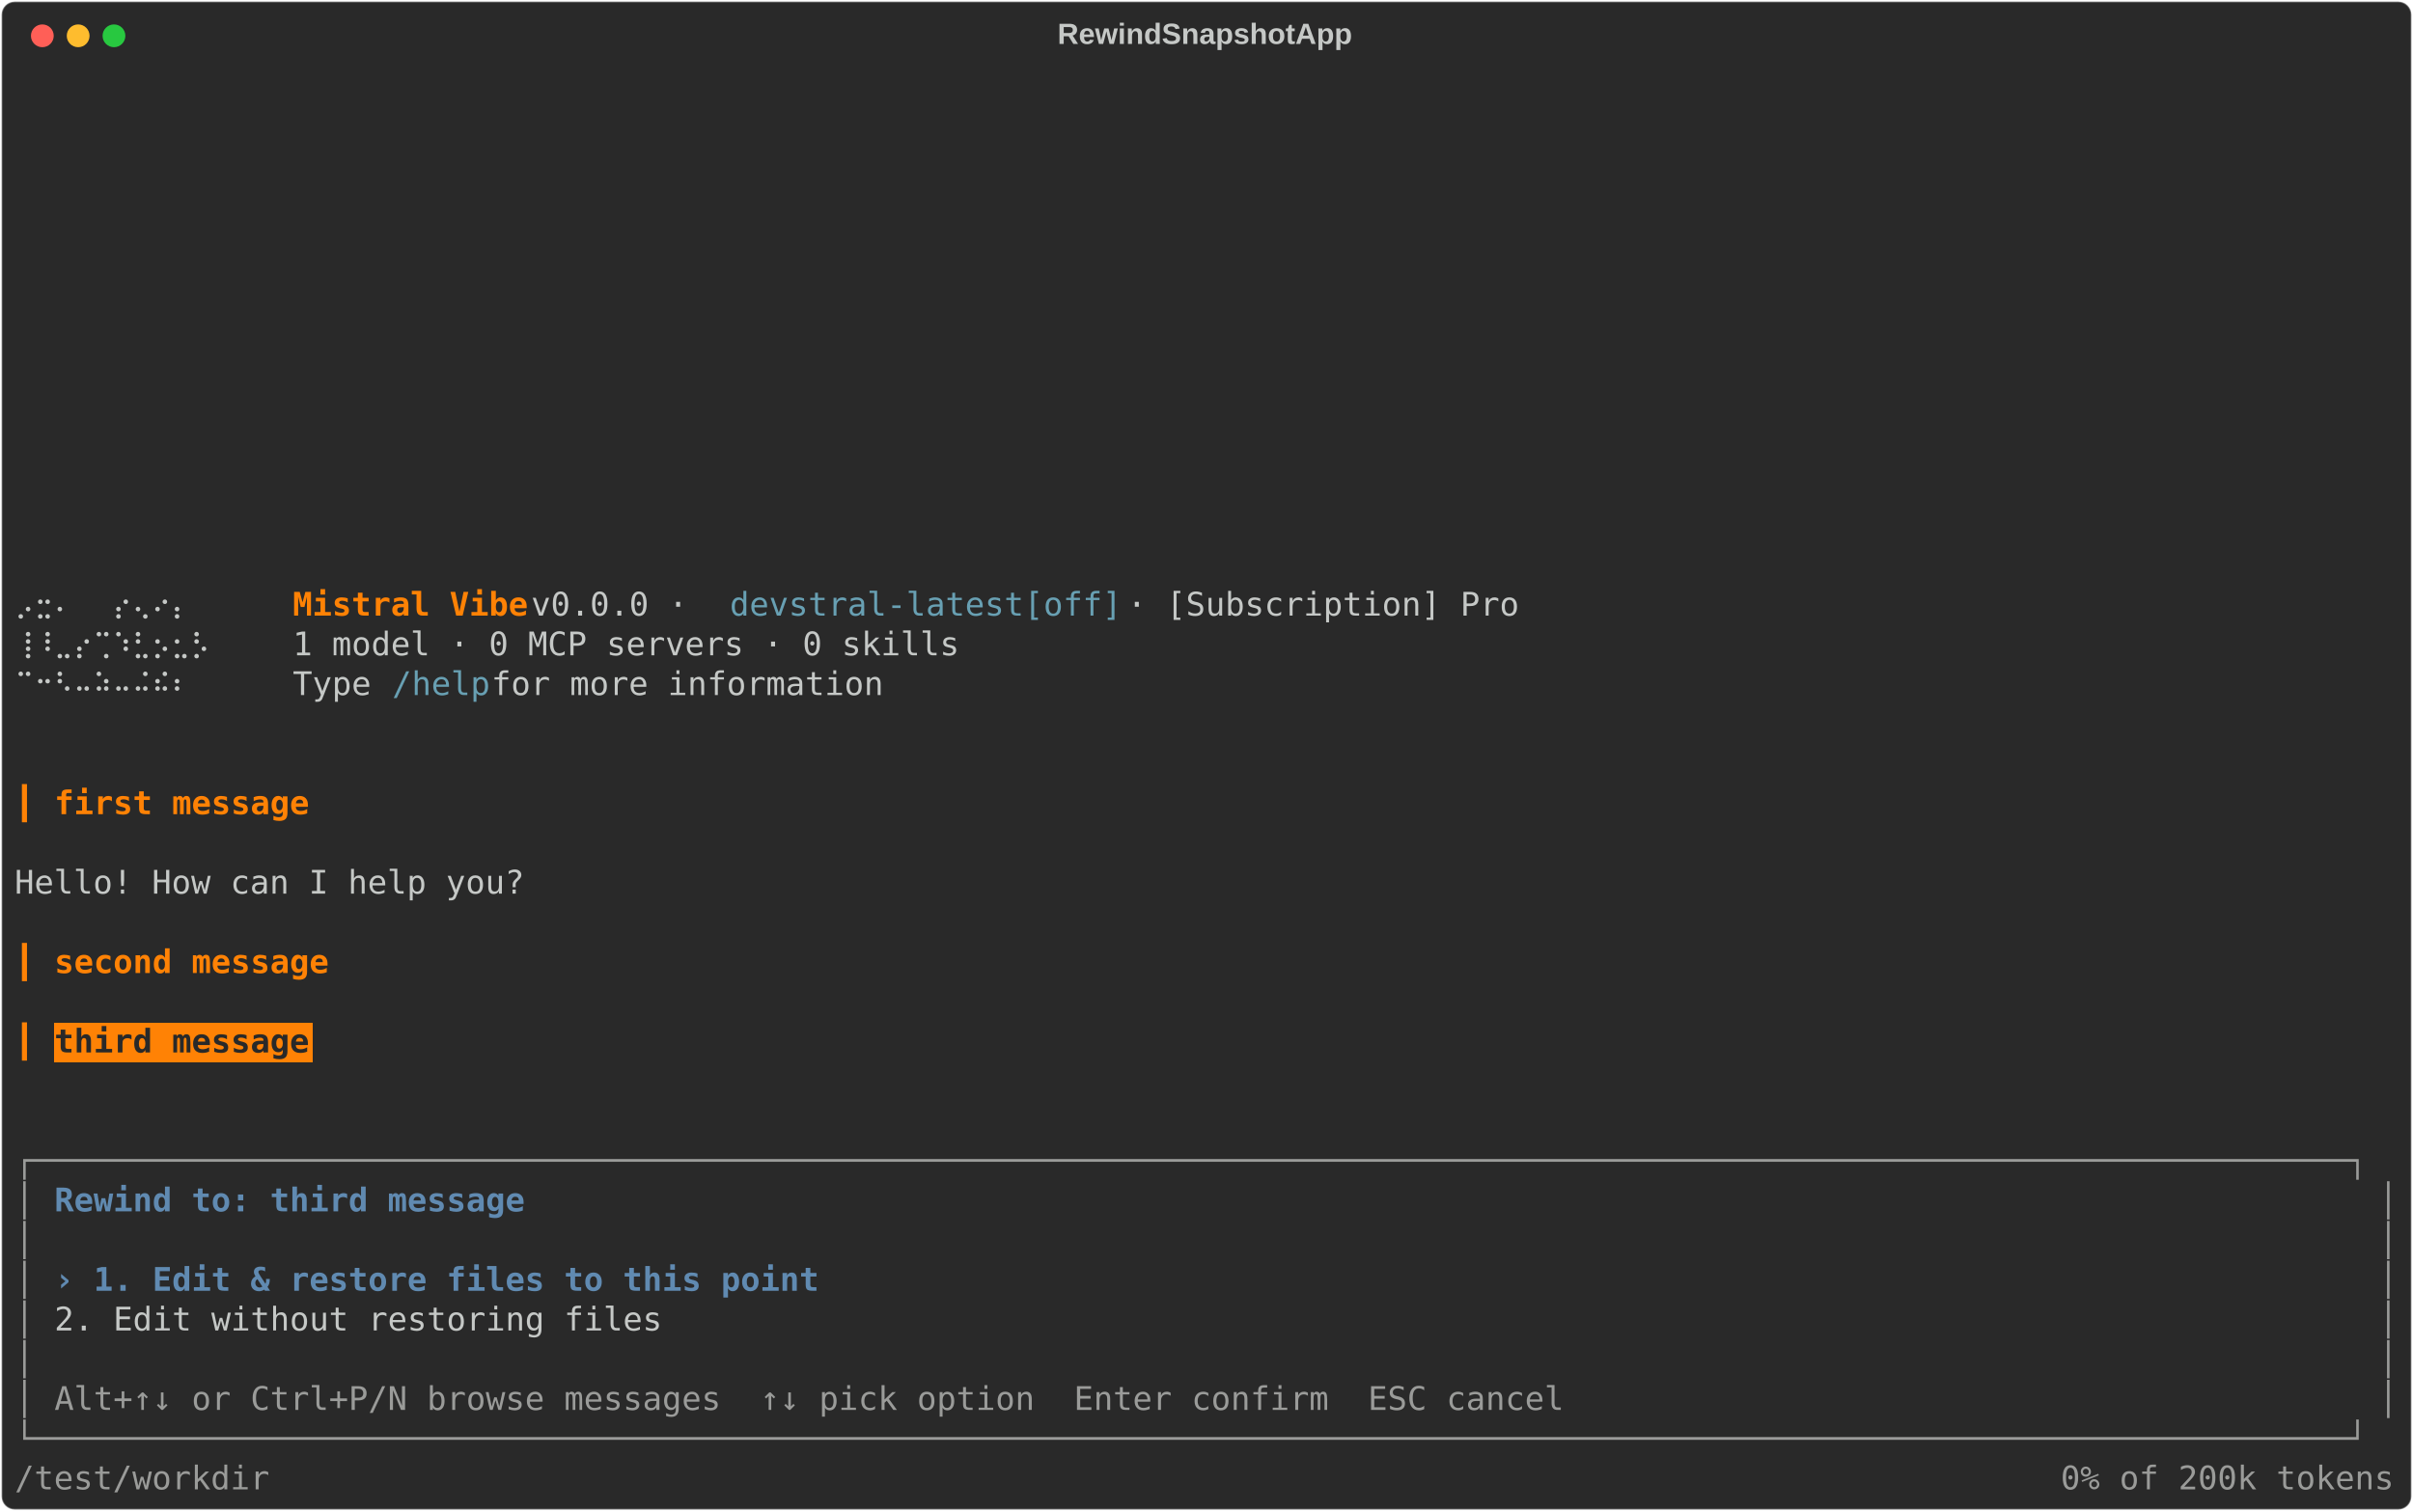
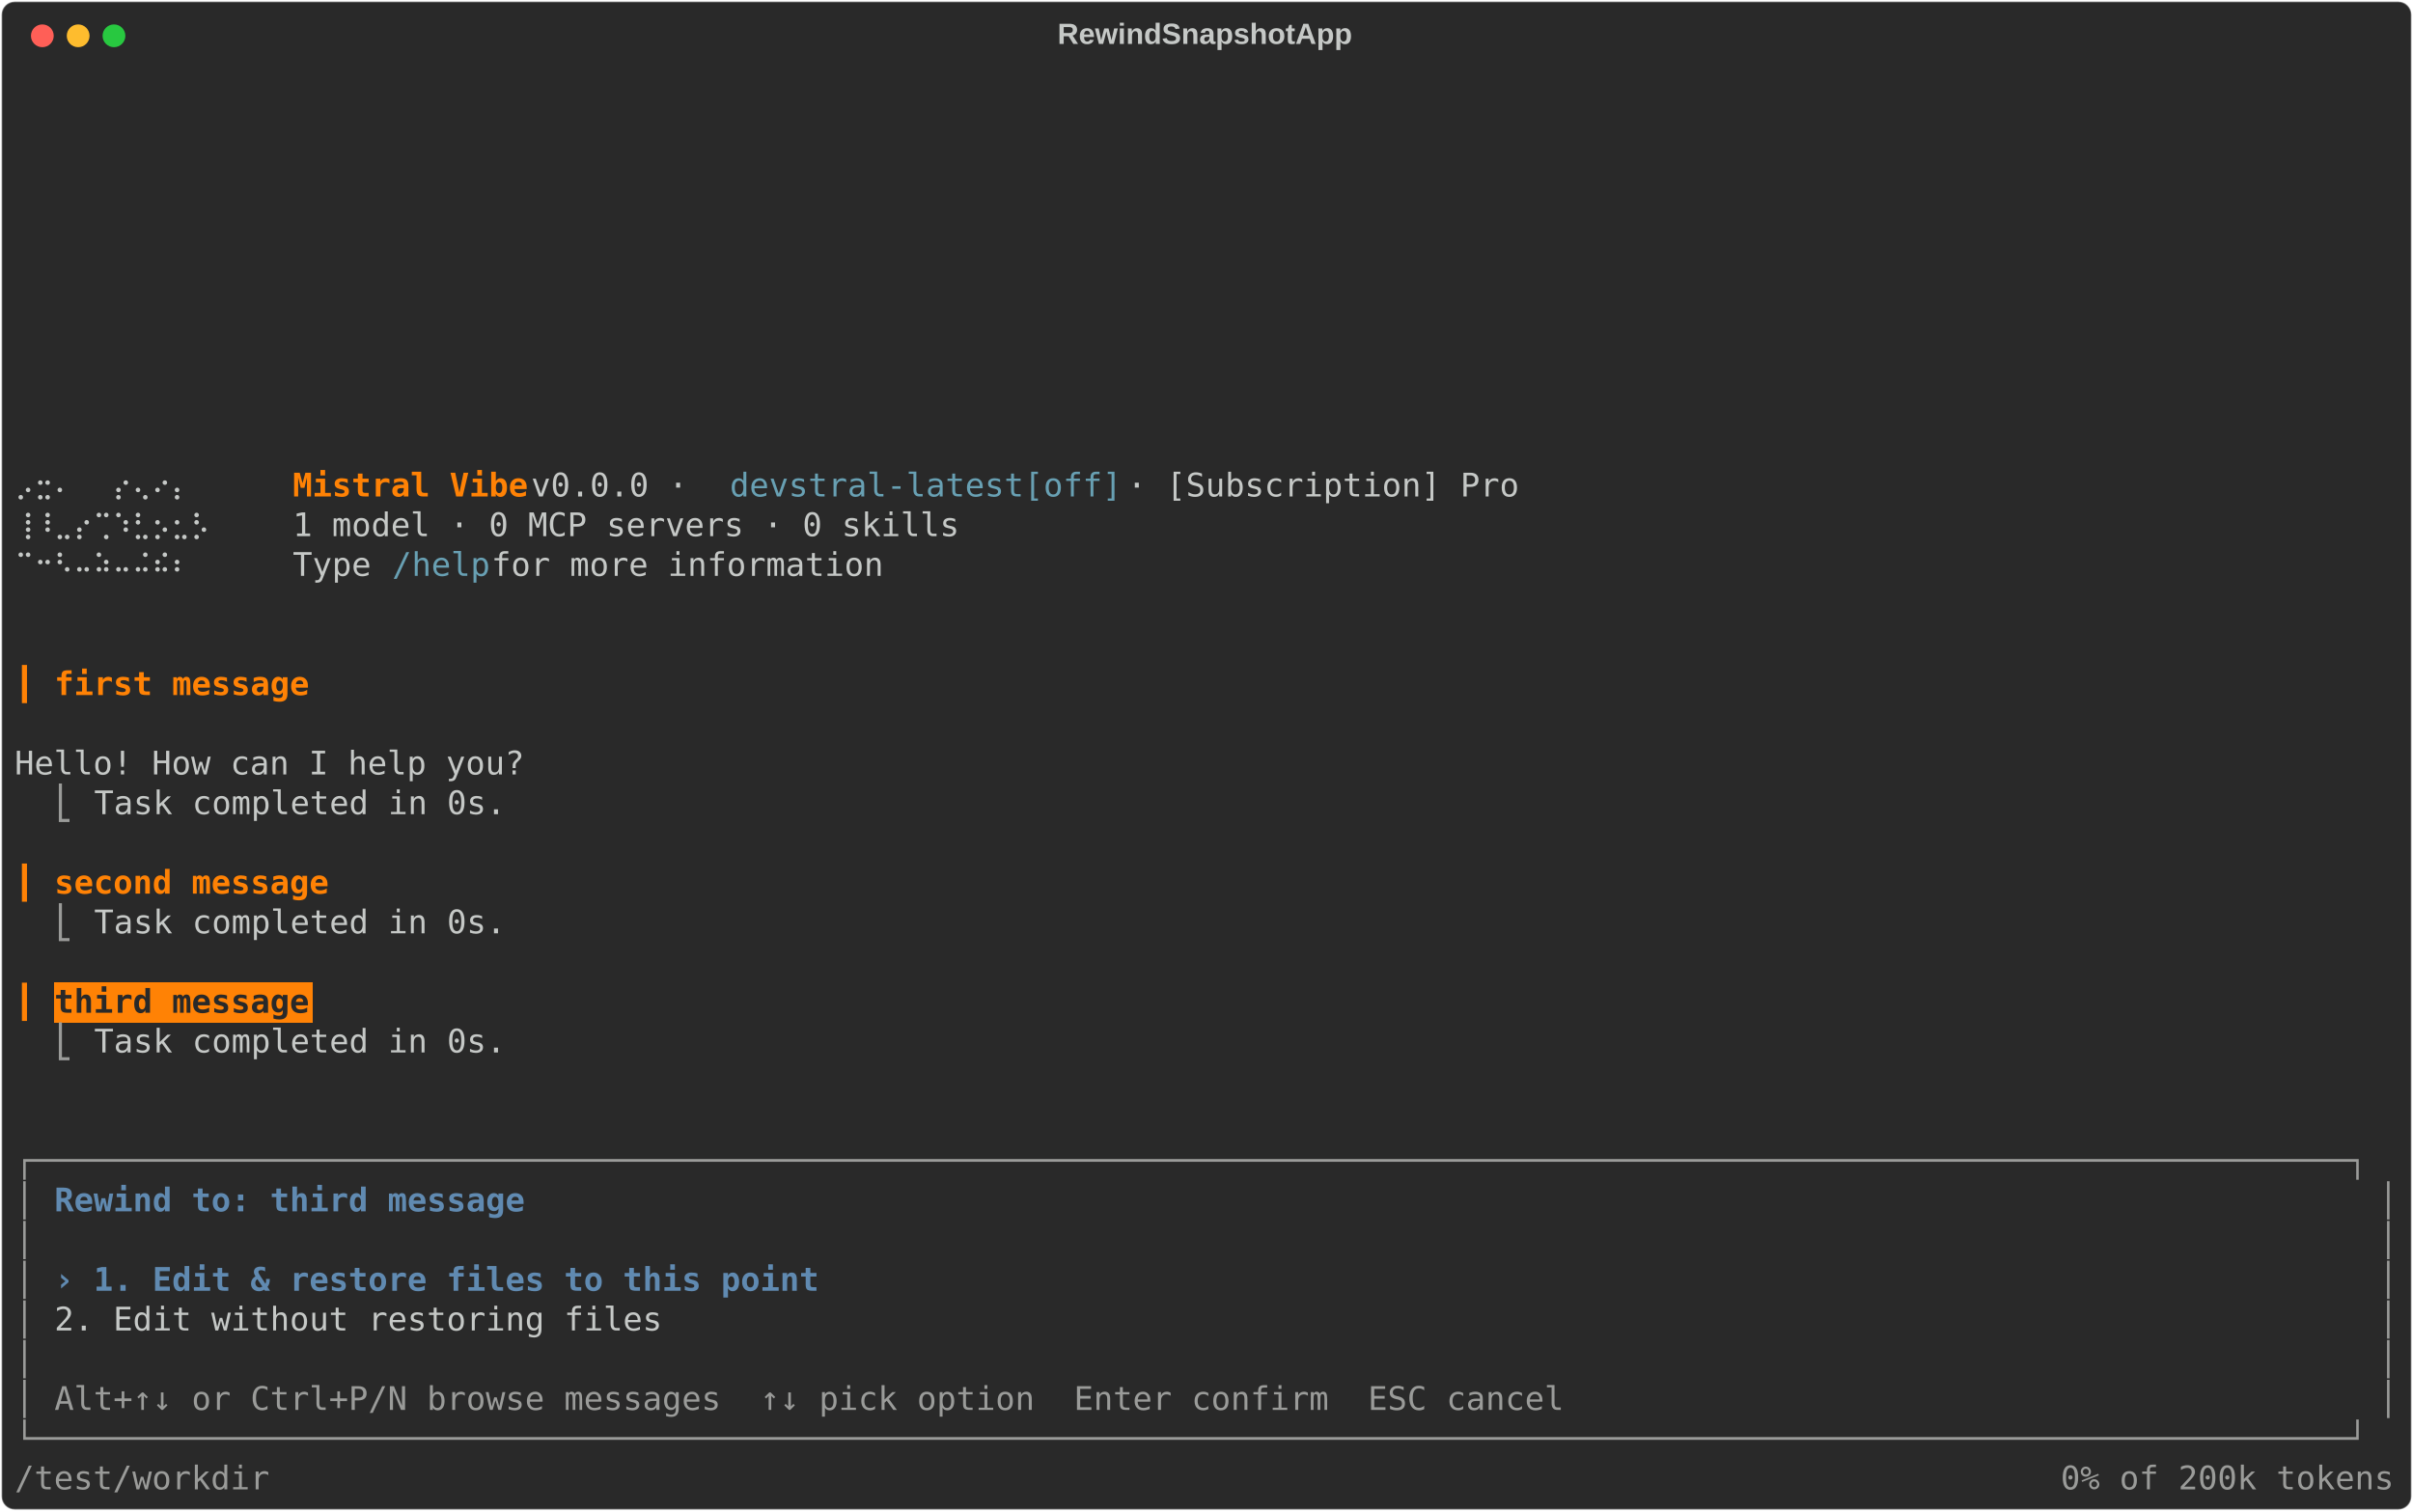
<svg xmlns="http://www.w3.org/2000/svg" class="rich-terminal" viewBox="0 0 1482 928.4">
  <style>

    @font-face {
        font-family: "Fira Code";
        src: local("FiraCode-Regular"),
                url("https://cdnjs.cloudflare.com/ajax/libs/firacode/6.2.0/woff2/FiraCode-Regular.woff2") format("woff2"),
                url("https://cdnjs.cloudflare.com/ajax/libs/firacode/6.2.0/woff/FiraCode-Regular.woff") format("woff");
        font-style: normal;
        font-weight: 400;
    }
    @font-face {
        font-family: "Fira Code";
        src: local("FiraCode-Bold"),
                url("https://cdnjs.cloudflare.com/ajax/libs/firacode/6.2.0/woff2/FiraCode-Bold.woff2") format("woff2"),
                url("https://cdnjs.cloudflare.com/ajax/libs/firacode/6.2.0/woff/FiraCode-Bold.woff") format("woff");
        font-style: bold;
        font-weight: 700;
    }

    .terminal-matrix {
        font-family: Fira Code, monospace;
        font-size: 20px;
        line-height: 24.4px;
        font-variant-east-asian: full-width;
    }

    .terminal-title {
        font-size: 18px;
        font-weight: bold;
        font-family: arial;
    }

    .terminal-r1 { fill: #c5c8c6 }
.terminal-r2 { fill: #ff8205;font-weight: bold }
.terminal-r3 { fill: #68a0b3 }
.terminal-r4 { fill: #ff8205 }
- .terminal-r5 { fill: #292929;font-weight: bold }
- .terminal-r6 { fill: #9a9b99 }
+ .terminal-r5 { fill: #9a9b99 }
+ .terminal-r6 { fill: #292929;font-weight: bold }
.terminal-r7 { fill: #608ab1;font-weight: bold }
    </style>
  <defs>
    <clipPath id="terminal-clip-terminal">
      <rect x="0" y="0" width="1463.0" height="877.4" />
    </clipPath>
    <clipPath id="terminal-line-0">
      <rect x="0" y="1.5" width="1464" height="24.65" />
    </clipPath>
    <clipPath id="terminal-line-1">
      <rect x="0" y="25.9" width="1464" height="24.65" />
    </clipPath>
    <clipPath id="terminal-line-2">
      <rect x="0" y="50.3" width="1464" height="24.65" />
    </clipPath>
    <clipPath id="terminal-line-3">
      <rect x="0" y="74.7" width="1464" height="24.65" />
    </clipPath>
    <clipPath id="terminal-line-4">
      <rect x="0" y="99.1" width="1464" height="24.65" />
    </clipPath>
    <clipPath id="terminal-line-5">
      <rect x="0" y="123.5" width="1464" height="24.65" />
    </clipPath>
    <clipPath id="terminal-line-6">
      <rect x="0" y="147.9" width="1464" height="24.65" />
    </clipPath>
    <clipPath id="terminal-line-7">
      <rect x="0" y="172.3" width="1464" height="24.65" />
    </clipPath>
    <clipPath id="terminal-line-8">
      <rect x="0" y="196.7" width="1464" height="24.65" />
    </clipPath>
    <clipPath id="terminal-line-9">
      <rect x="0" y="221.1" width="1464" height="24.65" />
    </clipPath>
    <clipPath id="terminal-line-10">
      <rect x="0" y="245.5" width="1464" height="24.65" />
    </clipPath>
    <clipPath id="terminal-line-11">
      <rect x="0" y="269.9" width="1464" height="24.65" />
    </clipPath>
    <clipPath id="terminal-line-12">
      <rect x="0" y="294.3" width="1464" height="24.65" />
    </clipPath>
    <clipPath id="terminal-line-13">
      <rect x="0" y="318.7" width="1464" height="24.65" />
    </clipPath>
    <clipPath id="terminal-line-14">
      <rect x="0" y="343.1" width="1464" height="24.65" />
    </clipPath>
    <clipPath id="terminal-line-15">
      <rect x="0" y="367.5" width="1464" height="24.65" />
    </clipPath>
    <clipPath id="terminal-line-16">
      <rect x="0" y="391.9" width="1464" height="24.65" />
    </clipPath>
    <clipPath id="terminal-line-17">
      <rect x="0" y="416.3" width="1464" height="24.65" />
    </clipPath>
    <clipPath id="terminal-line-18">
      <rect x="0" y="440.7" width="1464" height="24.65" />
    </clipPath>
    <clipPath id="terminal-line-19">
      <rect x="0" y="465.1" width="1464" height="24.65" />
    </clipPath>
    <clipPath id="terminal-line-20">
      <rect x="0" y="489.5" width="1464" height="24.65" />
    </clipPath>
    <clipPath id="terminal-line-21">
      <rect x="0" y="513.9" width="1464" height="24.65" />
    </clipPath>
    <clipPath id="terminal-line-22">
      <rect x="0" y="538.3" width="1464" height="24.65" />
    </clipPath>
    <clipPath id="terminal-line-23">
      <rect x="0" y="562.7" width="1464" height="24.65" />
    </clipPath>
    <clipPath id="terminal-line-24">
      <rect x="0" y="587.1" width="1464" height="24.65" />
    </clipPath>
    <clipPath id="terminal-line-25">
      <rect x="0" y="611.5" width="1464" height="24.65" />
    </clipPath>
    <clipPath id="terminal-line-26">
      <rect x="0" y="635.9" width="1464" height="24.65" />
    </clipPath>
    <clipPath id="terminal-line-27">
      <rect x="0" y="660.3" width="1464" height="24.65" />
    </clipPath>
    <clipPath id="terminal-line-28">
      <rect x="0" y="684.7" width="1464" height="24.65" />
    </clipPath>
    <clipPath id="terminal-line-29">
      <rect x="0" y="709.1" width="1464" height="24.65" />
    </clipPath>
    <clipPath id="terminal-line-30">
      <rect x="0" y="733.5" width="1464" height="24.65" />
    </clipPath>
    <clipPath id="terminal-line-31">
      <rect x="0" y="757.9" width="1464" height="24.65" />
    </clipPath>
    <clipPath id="terminal-line-32">
      <rect x="0" y="782.3" width="1464" height="24.65" />
    </clipPath>
    <clipPath id="terminal-line-33">
      <rect x="0" y="806.7" width="1464" height="24.65" />
    </clipPath>
    <clipPath id="terminal-line-34">
      <rect x="0" y="831.1" width="1464" height="24.65" />
    </clipPath>
  </defs>
  <rect fill="#292929" stroke="rgba(255,255,255,0.35)" stroke-width="1" x="1" y="1" width="1480" height="926.4" rx="8" />
  <text class="terminal-title" fill="#c5c8c6" text-anchor="middle" x="740" y="27">RewindSnapshotApp</text>
  <g transform="translate(26,22)">
    <circle cx="0" cy="0" r="7" fill="#ff5f57" />
    <circle cx="22" cy="0" r="7" fill="#febc2e" />
    <circle cx="44" cy="0" r="7" fill="#28c840" />
  </g>
  <g transform="translate(9, 41)" clip-path="url(#terminal-clip-terminal)">
-     <rect fill="#ff8205" x="24.4" y="587.1" width="158.6" height="24.65" shape-rendering="crispEdges" />
+     <rect fill="#ff8205" x="24.4" y="562.7" width="158.6" height="24.65" shape-rendering="crispEdges" />
    <g class="terminal-matrix">
      <text class="terminal-r1" x="1464" y="20" textLength="12.2" clip-path="url(#terminal-line-0)">
</text>
      <text class="terminal-r1" x="1464" y="44.4" textLength="12.2" clip-path="url(#terminal-line-1)">
</text>
      <text class="terminal-r1" x="1464" y="68.8" textLength="12.2" clip-path="url(#terminal-line-2)">
</text>
      <text class="terminal-r1" x="1464" y="93.2" textLength="12.2" clip-path="url(#terminal-line-3)">
</text>
      <text class="terminal-r1" x="1464" y="117.6" textLength="12.2" clip-path="url(#terminal-line-4)">
</text>
      <text class="terminal-r1" x="1464" y="142" textLength="12.2" clip-path="url(#terminal-line-5)">
</text>
      <text class="terminal-r1" x="1464" y="166.4" textLength="12.2" clip-path="url(#terminal-line-6)">
</text>
      <text class="terminal-r1" x="1464" y="190.8" textLength="12.2" clip-path="url(#terminal-line-7)">
</text>
      <text class="terminal-r1" x="1464" y="215.2" textLength="12.2" clip-path="url(#terminal-line-8)">
</text>
      <text class="terminal-r1" x="1464" y="239.6" textLength="12.2" clip-path="url(#terminal-line-9)">
</text>
+       <text class="terminal-r1" x="0" y="264" textLength="134.2" clip-path="url(#terminal-line-10)">  ⡠⣒⠄  ⡔⢄⠔⡄</text>
+       <text class="terminal-r2" x="170.8" y="264" textLength="146.4" clip-path="url(#terminal-line-10)">Mistral Vibe</text>
+       <text class="terminal-r1" x="317.2" y="264" textLength="122" clip-path="url(#terminal-line-10)"> v0.0.0 · </text>
+       <text class="terminal-r3" x="439.2" y="264" textLength="244" clip-path="url(#terminal-line-10)">devstral-latest[off]</text>
+       <text class="terminal-r1" x="683.2" y="264" textLength="256.2" clip-path="url(#terminal-line-10)"> · [Subscription] Pro</text>
      <text class="terminal-r1" x="1464" y="264" textLength="12.2" clip-path="url(#terminal-line-10)">
</text>
+       <text class="terminal-r1" x="0" y="288.4" textLength="134.2" clip-path="url(#terminal-line-11)"> ⢸⠸⣀⡔⢉⠱⣃⡢⣂⡣</text>
+       <text class="terminal-r1" x="170.8" y="288.4" textLength="414.8" clip-path="url(#terminal-line-11)">1 model · 0 MCP servers · 0 skills</text>
      <text class="terminal-r1" x="1464" y="288.4" textLength="12.2" clip-path="url(#terminal-line-11)">
</text>
+       <text class="terminal-r1" x="0" y="312.8" textLength="134.2" clip-path="url(#terminal-line-12)">  ⠉⠒⠣⠤⠵⠤⠬⠮⠆</text>
+       <text class="terminal-r1" x="170.8" y="312.8" textLength="61" clip-path="url(#terminal-line-12)">Type </text>
+       <text class="terminal-r3" x="231.8" y="312.8" textLength="61" clip-path="url(#terminal-line-12)">/help</text>
+       <text class="terminal-r1" x="292.8" y="312.8" textLength="256.2" clip-path="url(#terminal-line-12)"> for more information</text>
      <text class="terminal-r1" x="1464" y="312.8" textLength="12.2" clip-path="url(#terminal-line-12)">
</text>
-       <text class="terminal-r1" x="0" y="337.2" textLength="134.2" clip-path="url(#terminal-line-13)">  ⡠⣒⠄  ⡔⢄⠔⡄</text>
-       <text class="terminal-r2" x="170.8" y="337.2" textLength="146.4" clip-path="url(#terminal-line-13)">Mistral Vibe</text>
-       <text class="terminal-r1" x="317.2" y="337.2" textLength="122" clip-path="url(#terminal-line-13)"> v0.0.0 · </text>
-       <text class="terminal-r3" x="439.2" y="337.2" textLength="244" clip-path="url(#terminal-line-13)">devstral-latest[off]</text>
-       <text class="terminal-r1" x="683.2" y="337.2" textLength="256.2" clip-path="url(#terminal-line-13)"> · [Subscription] Pro</text>
      <text class="terminal-r1" x="1464" y="337.2" textLength="12.2" clip-path="url(#terminal-line-13)">
</text>
-       <text class="terminal-r1" x="0" y="361.6" textLength="134.2" clip-path="url(#terminal-line-14)"> ⢸⠸⣀⡔⢉⠱⣃⡢⣂⡣</text>
-       <text class="terminal-r1" x="170.8" y="361.6" textLength="414.8" clip-path="url(#terminal-line-14)">1 model · 0 MCP servers · 0 skills</text>
      <text class="terminal-r1" x="1464" y="361.6" textLength="12.2" clip-path="url(#terminal-line-14)">
</text>
-       <text class="terminal-r1" x="0" y="386" textLength="134.2" clip-path="url(#terminal-line-15)">  ⠉⠒⠣⠤⠵⠤⠬⠮⠆</text>
-       <text class="terminal-r1" x="170.8" y="386" textLength="61" clip-path="url(#terminal-line-15)">Type </text>
-       <text class="terminal-r3" x="231.8" y="386" textLength="61" clip-path="url(#terminal-line-15)">/help</text>
-       <text class="terminal-r1" x="292.8" y="386" textLength="256.2" clip-path="url(#terminal-line-15)"> for more information</text>
+       <text class="terminal-r4" x="0" y="386" textLength="12.2" clip-path="url(#terminal-line-15)">┃</text>
+       <text class="terminal-r2" x="24.4" y="386" textLength="158.6" clip-path="url(#terminal-line-15)">first message</text>
      <text class="terminal-r1" x="1464" y="386" textLength="12.2" clip-path="url(#terminal-line-15)">
</text>
      <text class="terminal-r1" x="1464" y="410.4" textLength="12.2" clip-path="url(#terminal-line-16)">
</text>
+       <text class="terminal-r1" x="0" y="434.8" textLength="317.2" clip-path="url(#terminal-line-17)">Hello! How can I help you?</text>
      <text class="terminal-r1" x="1464" y="434.8" textLength="12.2" clip-path="url(#terminal-line-17)">
</text>
-       <text class="terminal-r4" x="0" y="459.2" textLength="12.2" clip-path="url(#terminal-line-18)">┃</text>
-       <text class="terminal-r2" x="24.4" y="459.2" textLength="158.6" clip-path="url(#terminal-line-18)">first message</text>
+       <text class="terminal-r5" x="24.4" y="459.2" textLength="12.2" clip-path="url(#terminal-line-18)">⎣</text>
+       <text class="terminal-r1" x="48.8" y="459.2" textLength="256.2" clip-path="url(#terminal-line-18)">Task completed in 0s.</text>
      <text class="terminal-r1" x="1464" y="459.2" textLength="12.2" clip-path="url(#terminal-line-18)">
</text>
      <text class="terminal-r1" x="1464" y="483.6" textLength="12.2" clip-path="url(#terminal-line-19)">
</text>
-       <text class="terminal-r1" x="0" y="508" textLength="317.2" clip-path="url(#terminal-line-20)">Hello! How can I help you?</text>
+       <text class="terminal-r4" x="0" y="508" textLength="12.2" clip-path="url(#terminal-line-20)">┃</text>
+       <text class="terminal-r2" x="24.4" y="508" textLength="170.8" clip-path="url(#terminal-line-20)">second message</text>
      <text class="terminal-r1" x="1464" y="508" textLength="12.2" clip-path="url(#terminal-line-20)">
</text>
+       <text class="terminal-r5" x="24.4" y="532.4" textLength="12.2" clip-path="url(#terminal-line-21)">⎣</text>
+       <text class="terminal-r1" x="48.8" y="532.4" textLength="256.2" clip-path="url(#terminal-line-21)">Task completed in 0s.</text>
      <text class="terminal-r1" x="1464" y="532.4" textLength="12.2" clip-path="url(#terminal-line-21)">
</text>
-       <text class="terminal-r4" x="0" y="556.8" textLength="12.2" clip-path="url(#terminal-line-22)">┃</text>
-       <text class="terminal-r2" x="24.4" y="556.8" textLength="170.8" clip-path="url(#terminal-line-22)">second message</text>
      <text class="terminal-r1" x="1464" y="556.8" textLength="12.2" clip-path="url(#terminal-line-22)">
</text>
+       <text class="terminal-r4" x="0" y="581.2" textLength="12.2" clip-path="url(#terminal-line-23)">┃</text>
+       <text class="terminal-r6" x="24.4" y="581.2" textLength="158.6" clip-path="url(#terminal-line-23)">third message</text>
      <text class="terminal-r1" x="1464" y="581.2" textLength="12.2" clip-path="url(#terminal-line-23)">
</text>
-       <text class="terminal-r4" x="0" y="605.6" textLength="12.2" clip-path="url(#terminal-line-24)">┃</text>
-       <text class="terminal-r5" x="24.4" y="605.6" textLength="158.6" clip-path="url(#terminal-line-24)">third message</text>
+       <text class="terminal-r5" x="24.4" y="605.6" textLength="12.2" clip-path="url(#terminal-line-24)">⎣</text>
+       <text class="terminal-r1" x="48.8" y="605.6" textLength="256.2" clip-path="url(#terminal-line-24)">Task completed in 0s.</text>
      <text class="terminal-r1" x="1464" y="605.6" textLength="12.2" clip-path="url(#terminal-line-24)">
</text>
      <text class="terminal-r1" x="1464" y="630" textLength="12.2" clip-path="url(#terminal-line-25)">
</text>
      <text class="terminal-r1" x="1464" y="654.4" textLength="12.2" clip-path="url(#terminal-line-26)">
</text>
-       <text class="terminal-r6" x="0" y="678.8" textLength="1464" clip-path="url(#terminal-line-27)">┌──────────────────────────────────────────────────────────────────────────────────────────────────────────────────────┐</text>
+       <text class="terminal-r5" x="0" y="678.8" textLength="1464" clip-path="url(#terminal-line-27)">┌──────────────────────────────────────────────────────────────────────────────────────────────────────────────────────┐</text>
      <text class="terminal-r1" x="1464" y="678.8" textLength="12.2" clip-path="url(#terminal-line-27)">
</text>
-       <text class="terminal-r6" x="0" y="703.2" textLength="12.2" clip-path="url(#terminal-line-28)">│</text>
+       <text class="terminal-r5" x="0" y="703.2" textLength="12.2" clip-path="url(#terminal-line-28)">│</text>
      <text class="terminal-r7" x="24.4" y="703.2" textLength="292.8" clip-path="url(#terminal-line-28)">Rewind to: third message</text>
-       <text class="terminal-r6" x="1451.8" y="703.2" textLength="12.2" clip-path="url(#terminal-line-28)">│</text>
+       <text class="terminal-r5" x="1451.8" y="703.2" textLength="12.2" clip-path="url(#terminal-line-28)">│</text>
      <text class="terminal-r1" x="1464" y="703.2" textLength="12.2" clip-path="url(#terminal-line-28)">
</text>
-       <text class="terminal-r6" x="0" y="727.6" textLength="12.2" clip-path="url(#terminal-line-29)">│</text>
-       <text class="terminal-r6" x="1451.8" y="727.6" textLength="12.2" clip-path="url(#terminal-line-29)">│</text>
+       <text class="terminal-r5" x="0" y="727.6" textLength="12.2" clip-path="url(#terminal-line-29)">│</text>
+       <text class="terminal-r5" x="1451.8" y="727.6" textLength="12.2" clip-path="url(#terminal-line-29)">│</text>
      <text class="terminal-r1" x="1464" y="727.6" textLength="12.2" clip-path="url(#terminal-line-29)">
</text>
-       <text class="terminal-r6" x="0" y="752" textLength="12.2" clip-path="url(#terminal-line-30)">│</text>
+       <text class="terminal-r5" x="0" y="752" textLength="12.2" clip-path="url(#terminal-line-30)">│</text>
      <text class="terminal-r7" x="24.4" y="752" textLength="475.8" clip-path="url(#terminal-line-30)">› 1. Edit &amp; restore files to this point</text>
-       <text class="terminal-r6" x="1451.8" y="752" textLength="12.2" clip-path="url(#terminal-line-30)">│</text>
+       <text class="terminal-r5" x="1451.8" y="752" textLength="12.2" clip-path="url(#terminal-line-30)">│</text>
      <text class="terminal-r1" x="1464" y="752" textLength="12.2" clip-path="url(#terminal-line-30)">
</text>
-       <text class="terminal-r6" x="0" y="776.4" textLength="12.2" clip-path="url(#terminal-line-31)">│</text>
+       <text class="terminal-r5" x="0" y="776.4" textLength="12.2" clip-path="url(#terminal-line-31)">│</text>
      <text class="terminal-r1" x="24.4" y="776.4" textLength="402.6" clip-path="url(#terminal-line-31)">  2. Edit without restoring files</text>
-       <text class="terminal-r6" x="1451.8" y="776.4" textLength="12.2" clip-path="url(#terminal-line-31)">│</text>
+       <text class="terminal-r5" x="1451.8" y="776.4" textLength="12.2" clip-path="url(#terminal-line-31)">│</text>
      <text class="terminal-r1" x="1464" y="776.4" textLength="12.2" clip-path="url(#terminal-line-31)">
</text>
-       <text class="terminal-r6" x="0" y="800.8" textLength="12.2" clip-path="url(#terminal-line-32)">│</text>
-       <text class="terminal-r6" x="1451.8" y="800.8" textLength="12.2" clip-path="url(#terminal-line-32)">│</text>
+       <text class="terminal-r5" x="0" y="800.8" textLength="12.2" clip-path="url(#terminal-line-32)">│</text>
+       <text class="terminal-r5" x="1451.8" y="800.8" textLength="12.2" clip-path="url(#terminal-line-32)">│</text>
      <text class="terminal-r1" x="1464" y="800.8" textLength="12.2" clip-path="url(#terminal-line-32)">
</text>
-       <text class="terminal-r6" x="0" y="825.2" textLength="12.2" clip-path="url(#terminal-line-33)">│</text>
-       <text class="terminal-r6" x="24.4" y="825.2" textLength="939.4" clip-path="url(#terminal-line-33)">Alt+↑↓ or Ctrl+P/N browse messages  ↑↓ pick option  Enter confirm  ESC cancel</text>
-       <text class="terminal-r6" x="1451.8" y="825.2" textLength="12.2" clip-path="url(#terminal-line-33)">│</text>
+       <text class="terminal-r5" x="0" y="825.2" textLength="12.2" clip-path="url(#terminal-line-33)">│</text>
+       <text class="terminal-r5" x="24.4" y="825.2" textLength="939.4" clip-path="url(#terminal-line-33)">Alt+↑↓ or Ctrl+P/N browse messages  ↑↓ pick option  Enter confirm  ESC cancel</text>
+       <text class="terminal-r5" x="1451.8" y="825.2" textLength="12.2" clip-path="url(#terminal-line-33)">│</text>
      <text class="terminal-r1" x="1464" y="825.2" textLength="12.2" clip-path="url(#terminal-line-33)">
</text>
-       <text class="terminal-r6" x="0" y="849.6" textLength="1464" clip-path="url(#terminal-line-34)">└──────────────────────────────────────────────────────────────────────────────────────────────────────────────────────┘</text>
+       <text class="terminal-r5" x="0" y="849.6" textLength="1464" clip-path="url(#terminal-line-34)">└──────────────────────────────────────────────────────────────────────────────────────────────────────────────────────┘</text>
      <text class="terminal-r1" x="1464" y="849.6" textLength="12.2" clip-path="url(#terminal-line-34)">
</text>
-       <text class="terminal-r6" x="0" y="874" textLength="158.6" clip-path="url(#terminal-line-35)">/test/workdir</text>
-       <text class="terminal-r6" x="1256.6" y="874" textLength="207.4" clip-path="url(#terminal-line-35)">0% of 200k tokens</text>
+       <text class="terminal-r5" x="0" y="874" textLength="158.6" clip-path="url(#terminal-line-35)">/test/workdir</text>
+       <text class="terminal-r5" x="1256.6" y="874" textLength="207.4" clip-path="url(#terminal-line-35)">0% of 200k tokens</text>
    </g>
  </g>
</svg>
